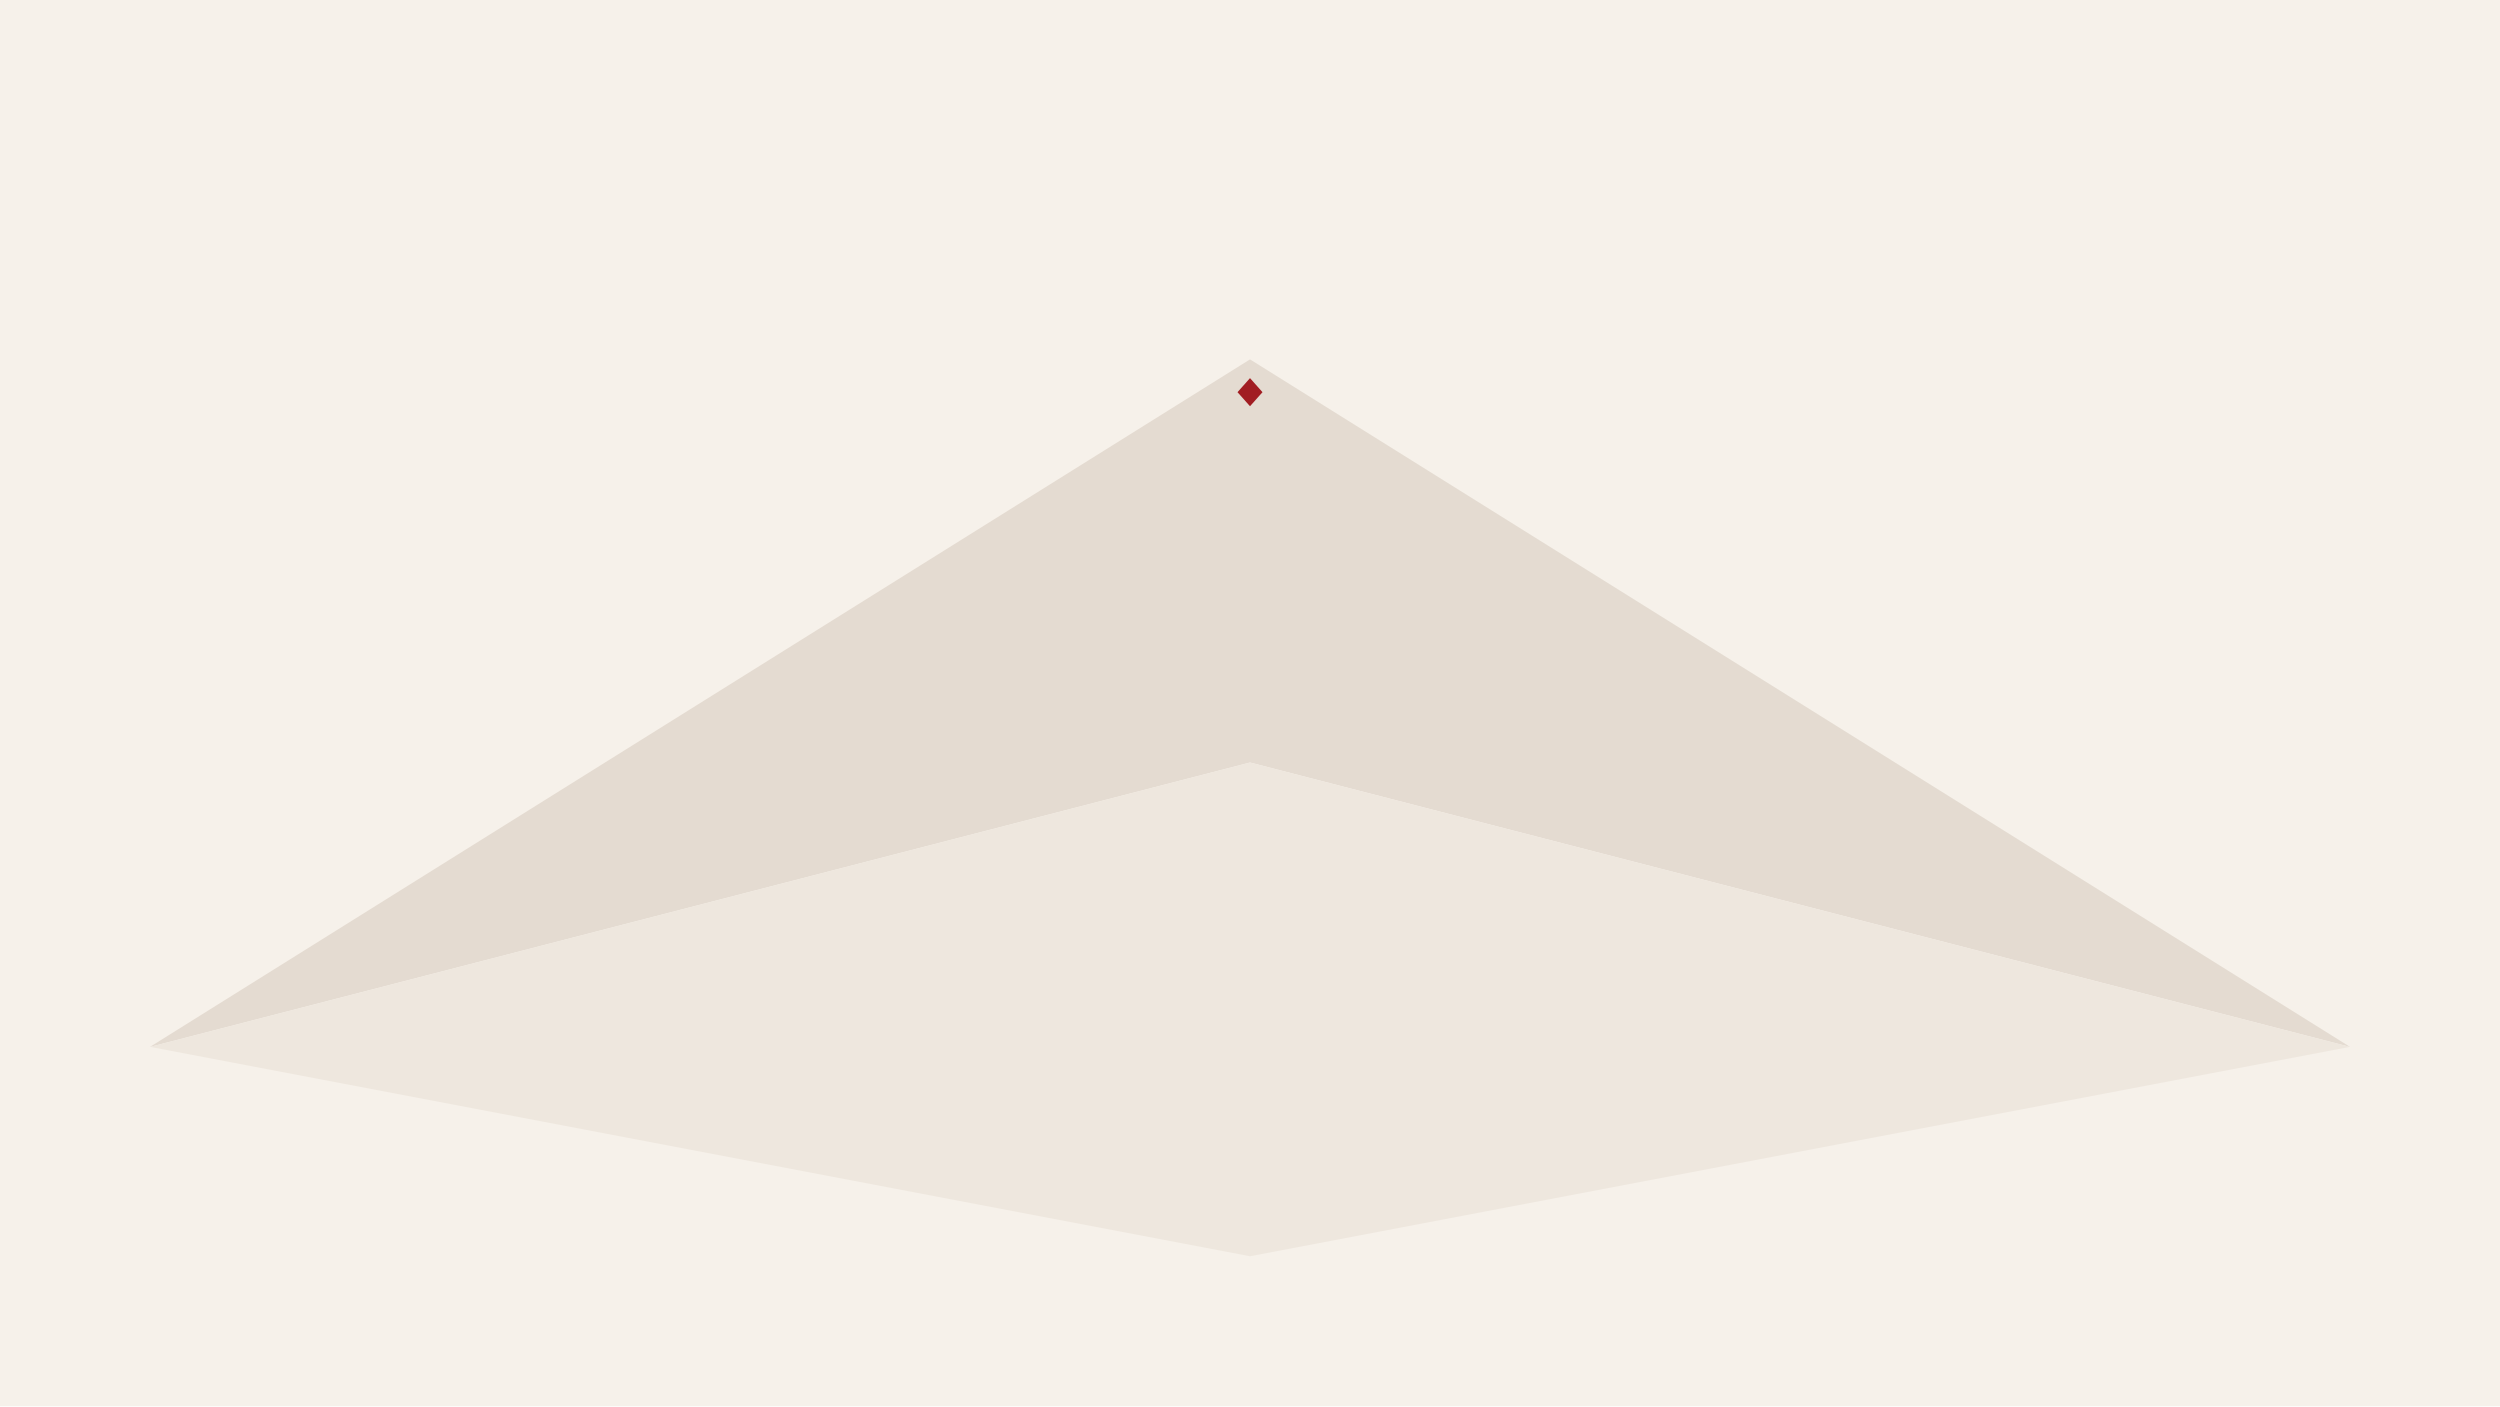
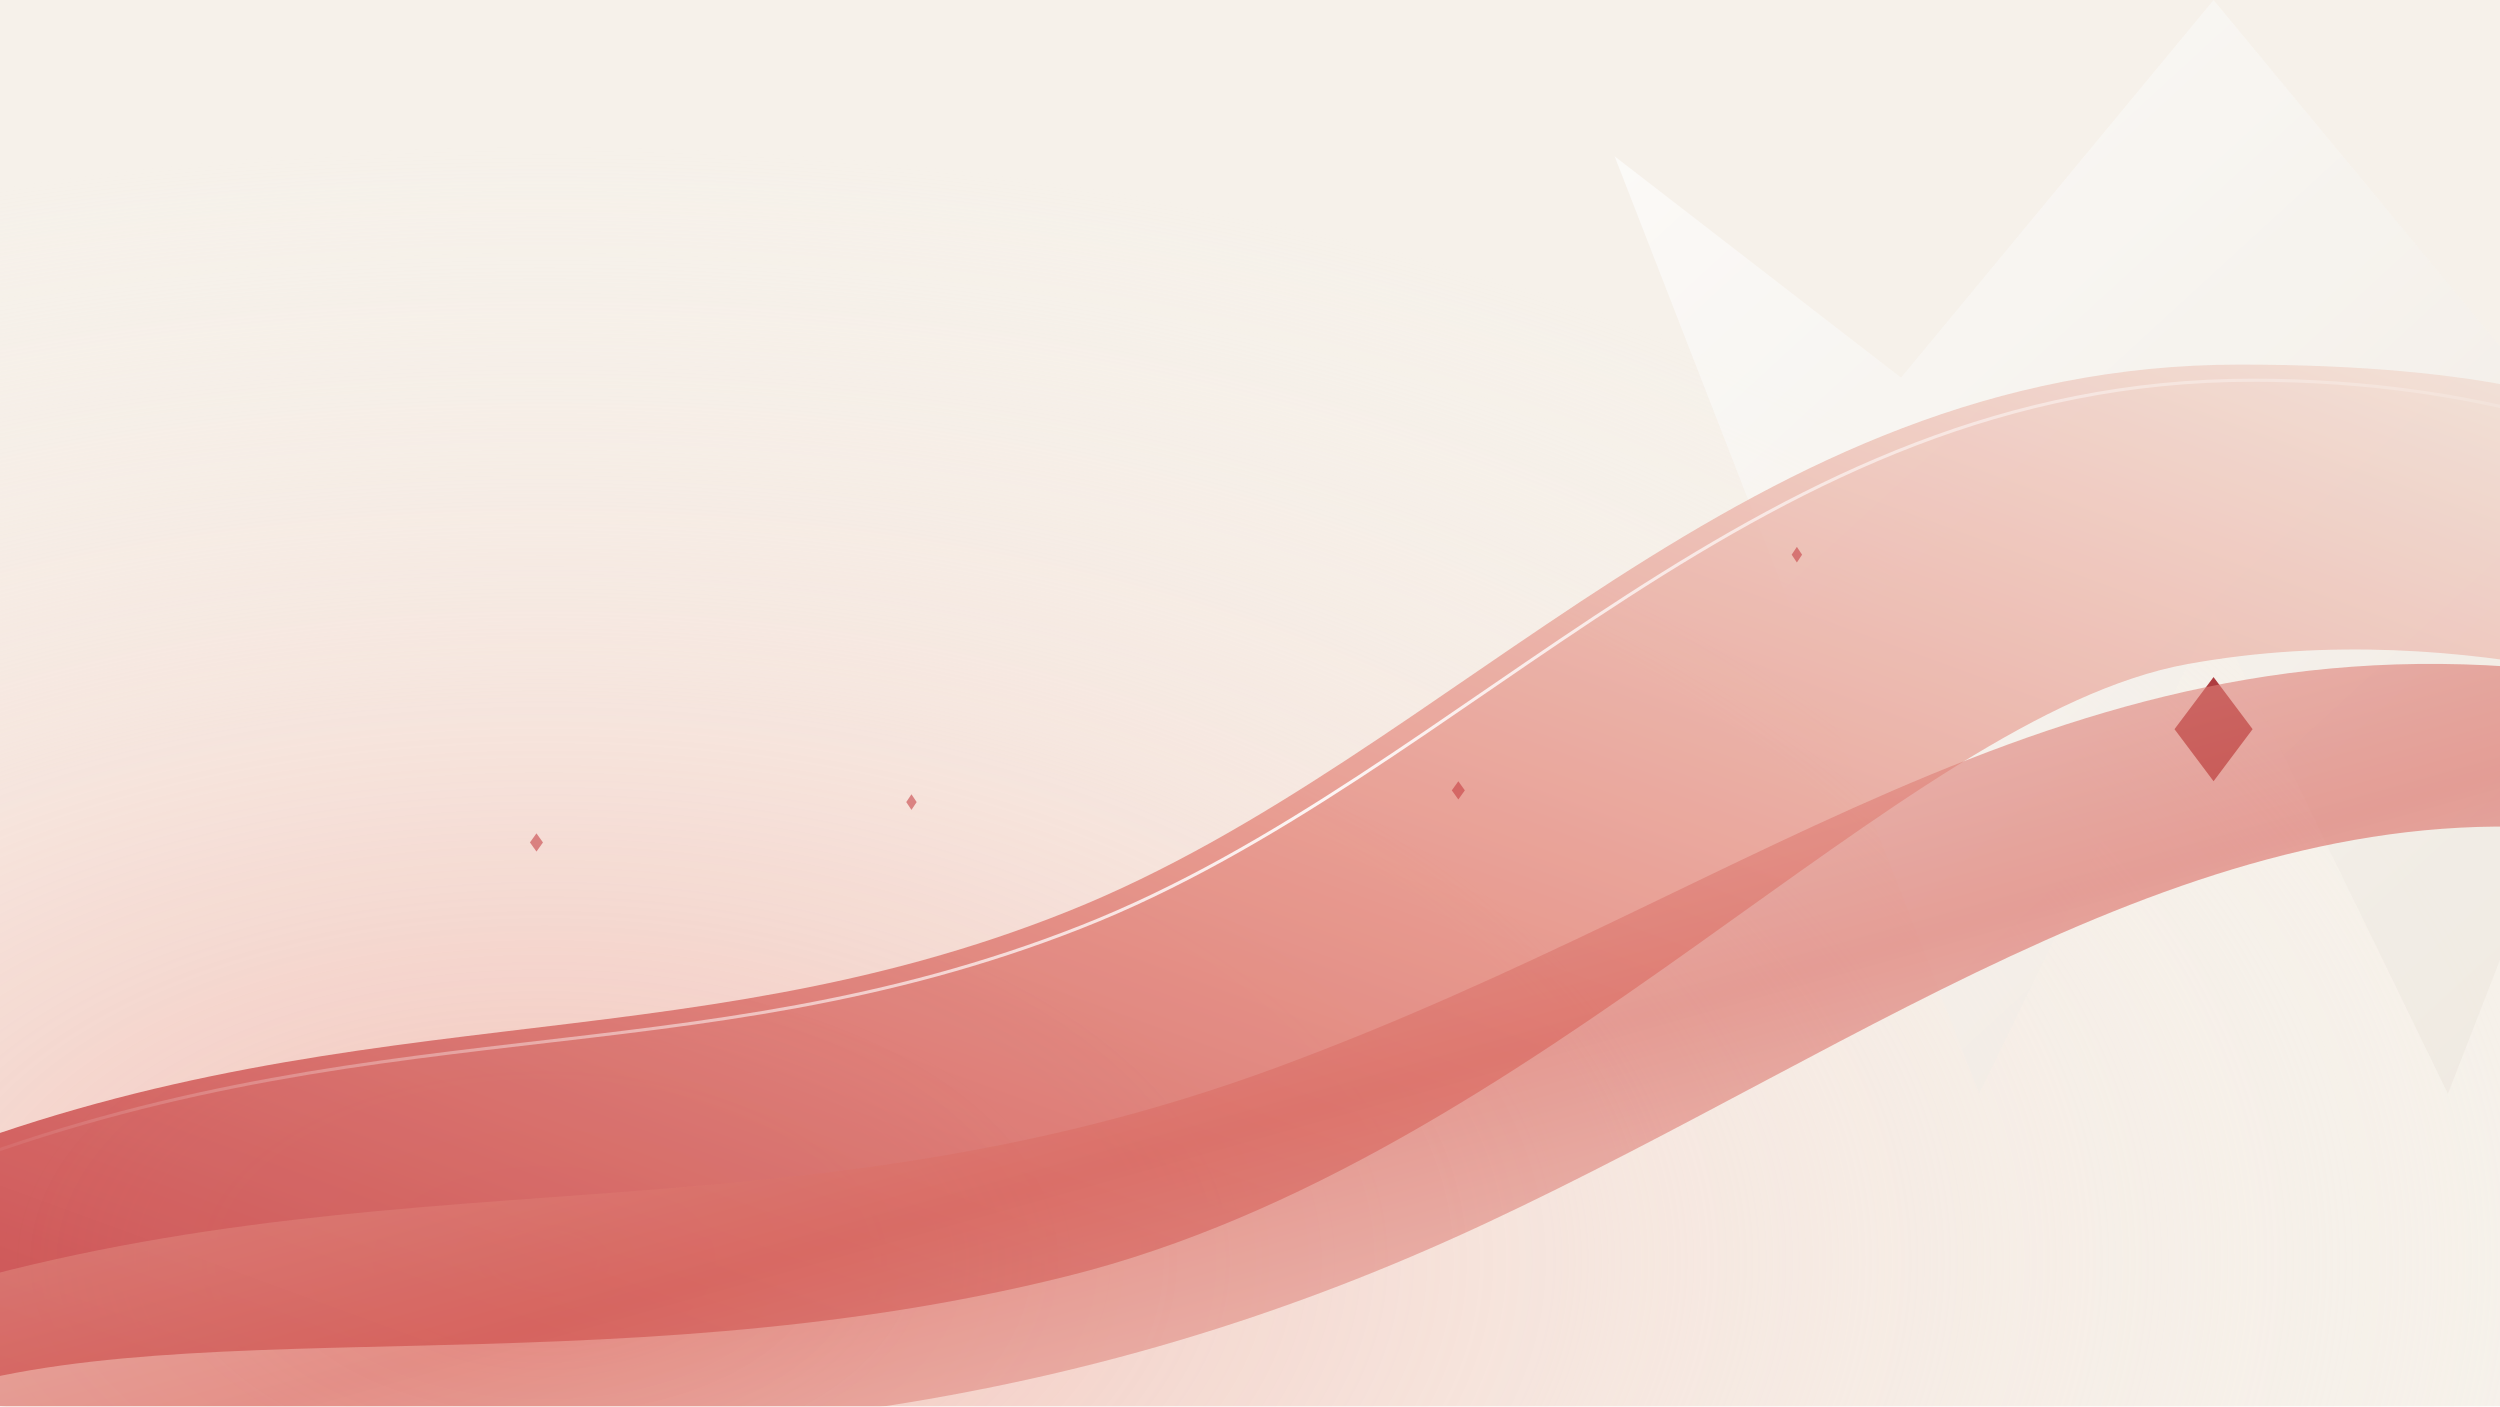
- <svg xmlns="http://www.w3.org/2000/svg" viewBox="0 0 1600 900" preserveAspectRatio="xMidYMid slice">
-   <rect width="1600" height="900" fill="#f6f1ea" />
-   <path d="M96 670 800 230 1504 670 800 488Z" fill="#e4dbd1" />
-   <path d="M96 670 800 488 1504 670 800 804Z" fill="#eee7de" />
-   <path d="M800 242 808 251 800 260 792 251Z" fill="#a11d22" />
+ <svg xmlns="http://www.w3.org/2000/svg" viewBox="0 0 1920 1080" preserveAspectRatio="xMidYMid slice">
+   <defs>
+     <radialGradient id="glow" cx="22%" cy="90%" r="80%">
+       <stop offset="0" stop-color="#f2b7ae" stop-opacity=".9" />
+       <stop offset=".5" stop-color="#f6ddd5" stop-opacity=".6" />
+       <stop offset="1" stop-color="#f6f1ea" stop-opacity="0" />
+     </radialGradient>
+     <linearGradient id="ribbonA" x1="0" y1="1" x2="1" y2="0">
+       <stop offset="0" stop-color="#c2353a" />
+       <stop offset=".5" stop-color="#e48b80" />
+       <stop offset="1" stop-color="#f3e6dc" />
+     </linearGradient>
+     <linearGradient id="ribbonB" x1="0" y1="0" x2="1" y2="1">
+       <stop offset="0" stop-color="#efe3d8" />
+       <stop offset=".55" stop-color="#d9675f" />
+       <stop offset="1" stop-color="#f1e6dc" />
+     </linearGradient>
+     <linearGradient id="sheen" x1="0" y1="0" x2="1" y2="0">
+       <stop offset="0" stop-color="#ffffff" stop-opacity="0" />
+       <stop offset=".5" stop-color="#ffffff" stop-opacity=".9" />
+       <stop offset="1" stop-color="#ffffff" stop-opacity="0" />
+     </linearGradient>
+     <linearGradient id="facetL" x1="0" y1="0" x2="1" y2="1">
+       <stop offset="0" stop-color="#ffffff" />
+       <stop offset="1" stop-color="#ebe3d9" />
+     </linearGradient>
+   </defs>
+   <rect width="1920" height="1080" fill="#f6f1ea" />
+   <rect width="1920" height="1080" fill="url(#glow)" />
+   <path d="M1240 120 1520 840 1700 470 1880 840 2160 120 1940 290 1700 0 1460 290Z" fill="url(#facetL)" opacity=".7" />
+   <path d="m1700 520 30 40-30 40-30-40Z" fill="#a11d22" opacity=".85" />
+   <path d="M-80 900C260 760 520 820 820 700s520-420 900-420 380 120 380 120v150s-200-80-420-40-500 380-860 470S120 1000-80 1080Z" fill="url(#ribbonA)" opacity=".85" />
+   <path d="M-80 1000C300 880 600 960 980 820s620-360 1020-300v120c-300-40-560 160-860 300s-640 200-1140 140Z" fill="url(#ribbonB)" opacity=".6" />
+   <path d="M-60 905C280 770 530 830 830 712s520-420 900-420c180 0 300 50 360 80" fill="none" stroke="url(#sheen)" stroke-width="2.4" />
+   <g fill="#c2353a" opacity=".55">
+     <path d="m412 640 5 7-5 7-5-7Z" />
+     <path d="m700 610 4 6-4 6-4-6Z" />
+     <path d="m1120 600 5 7-5 7-5-7Z" />
+     <path d="m1380 420 4 6-4 6-4-6Z" />
+   </g>
</svg>
